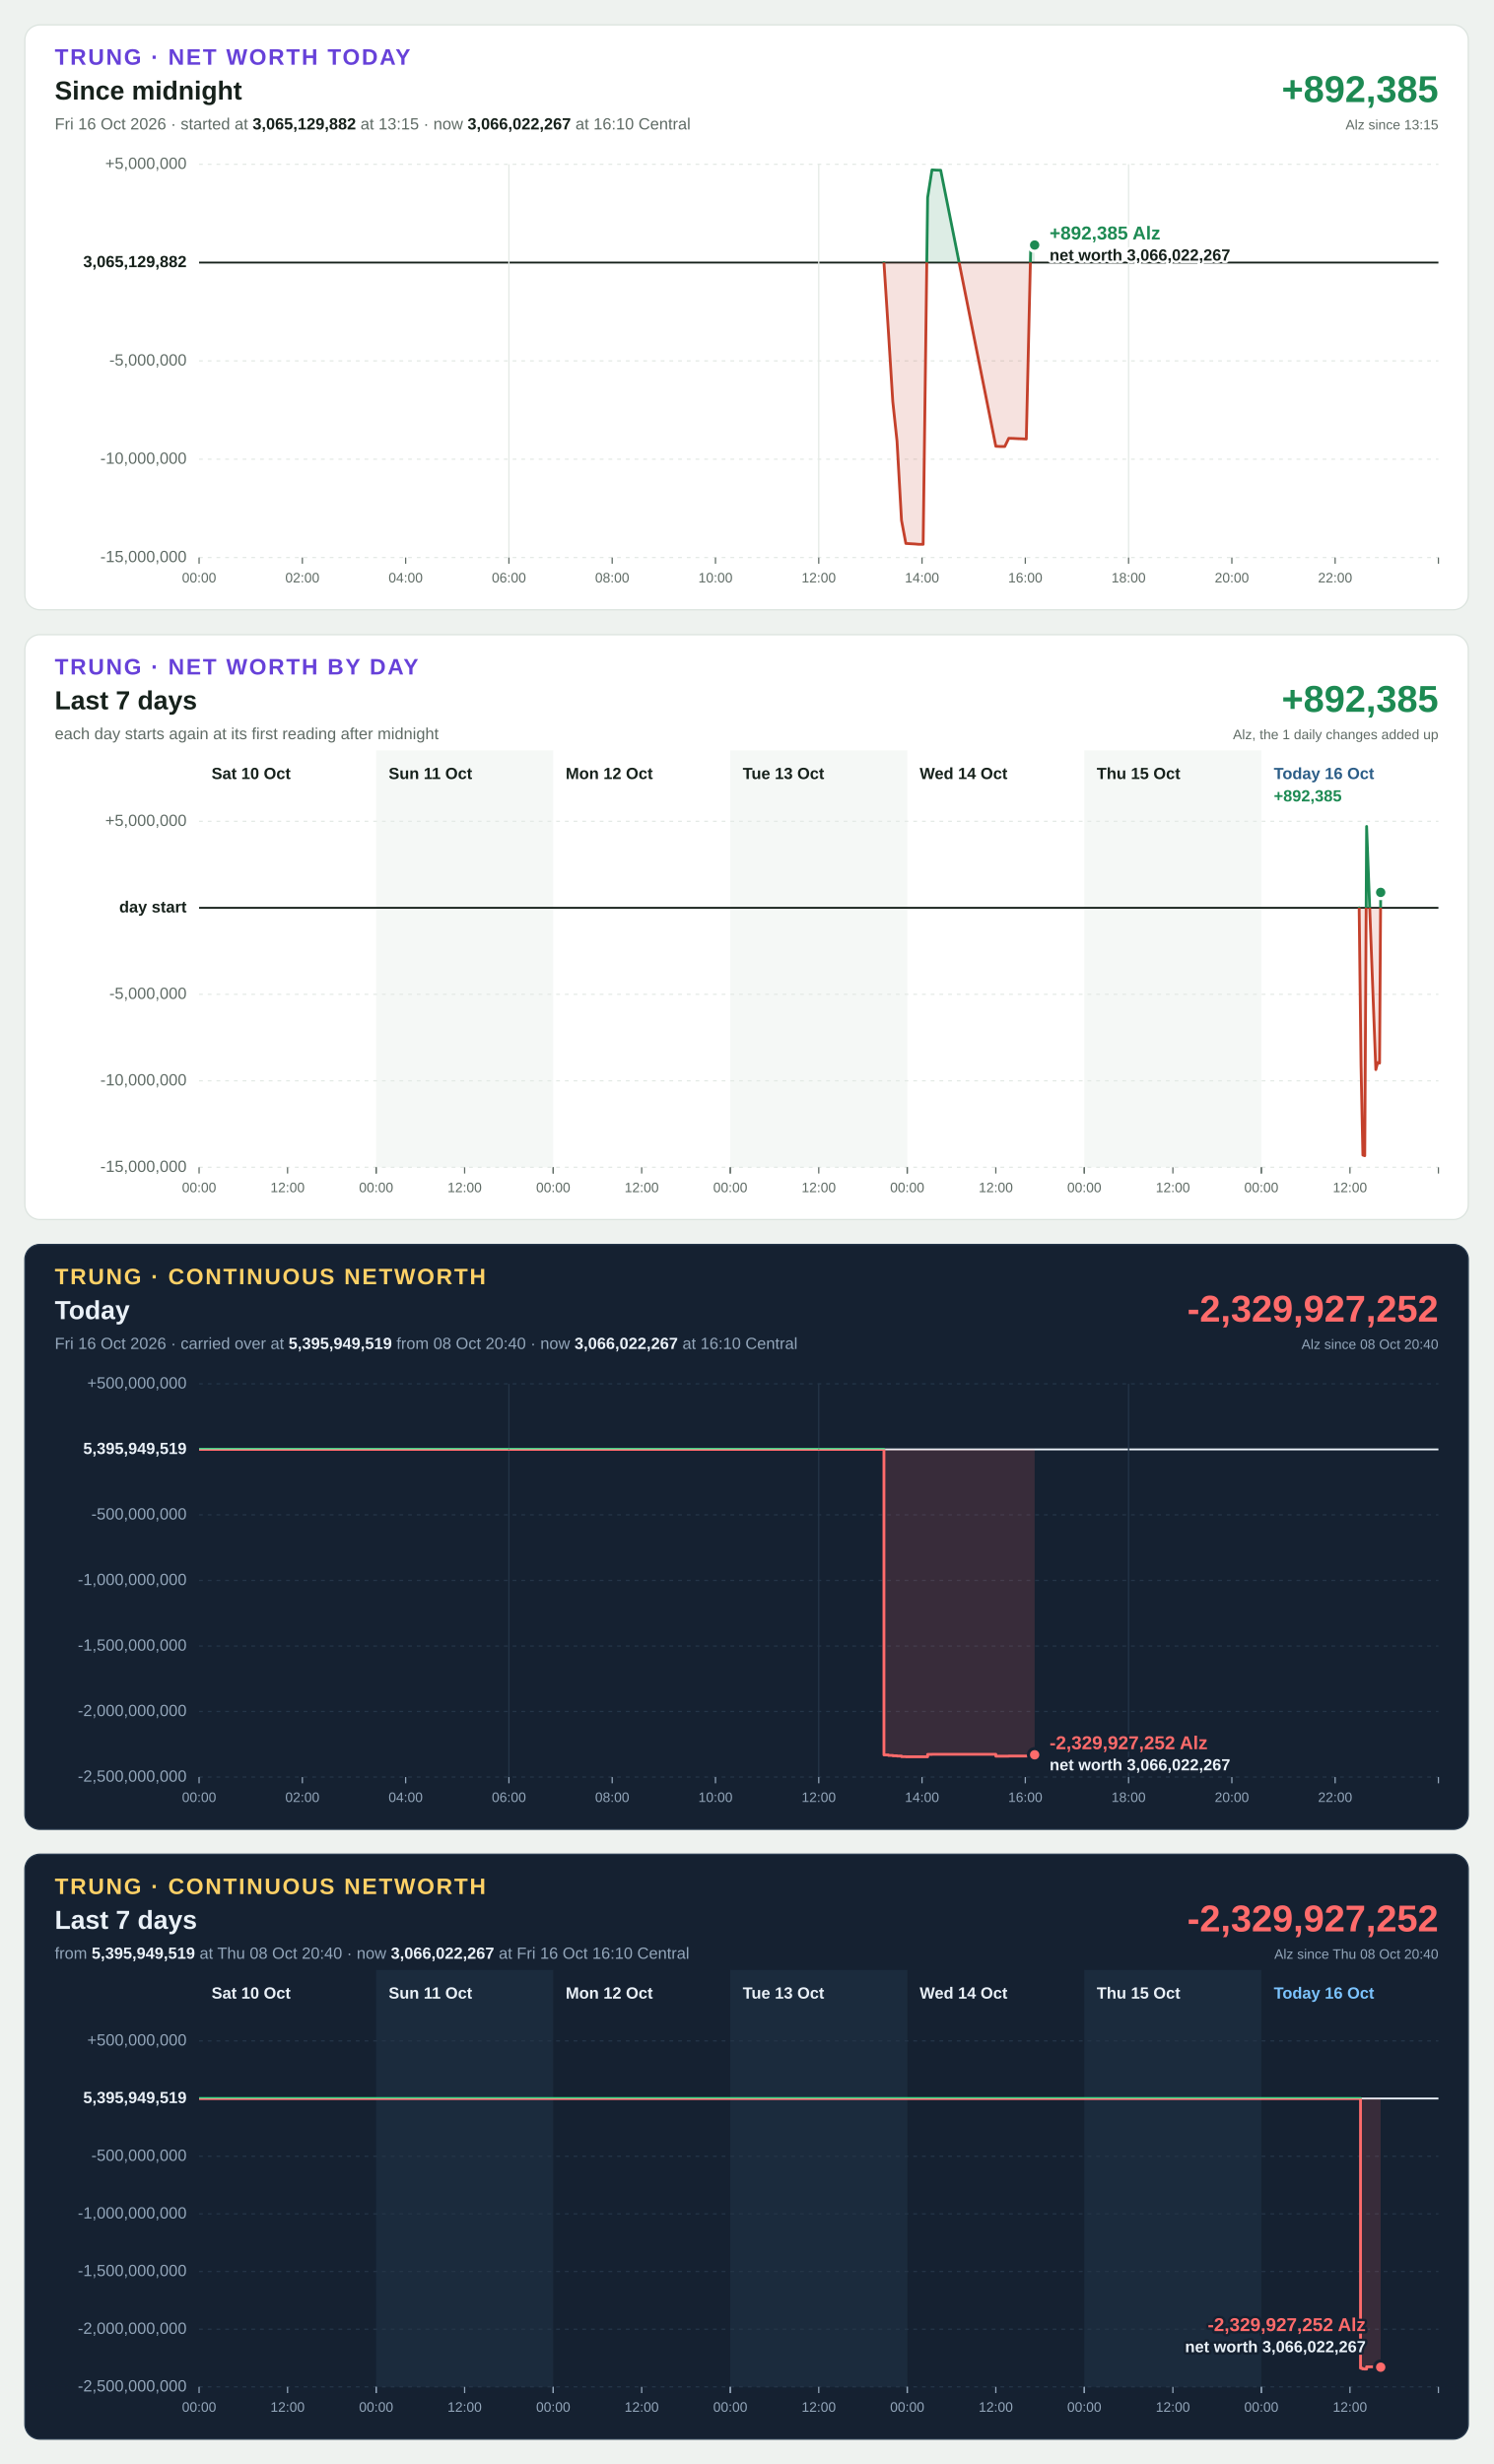
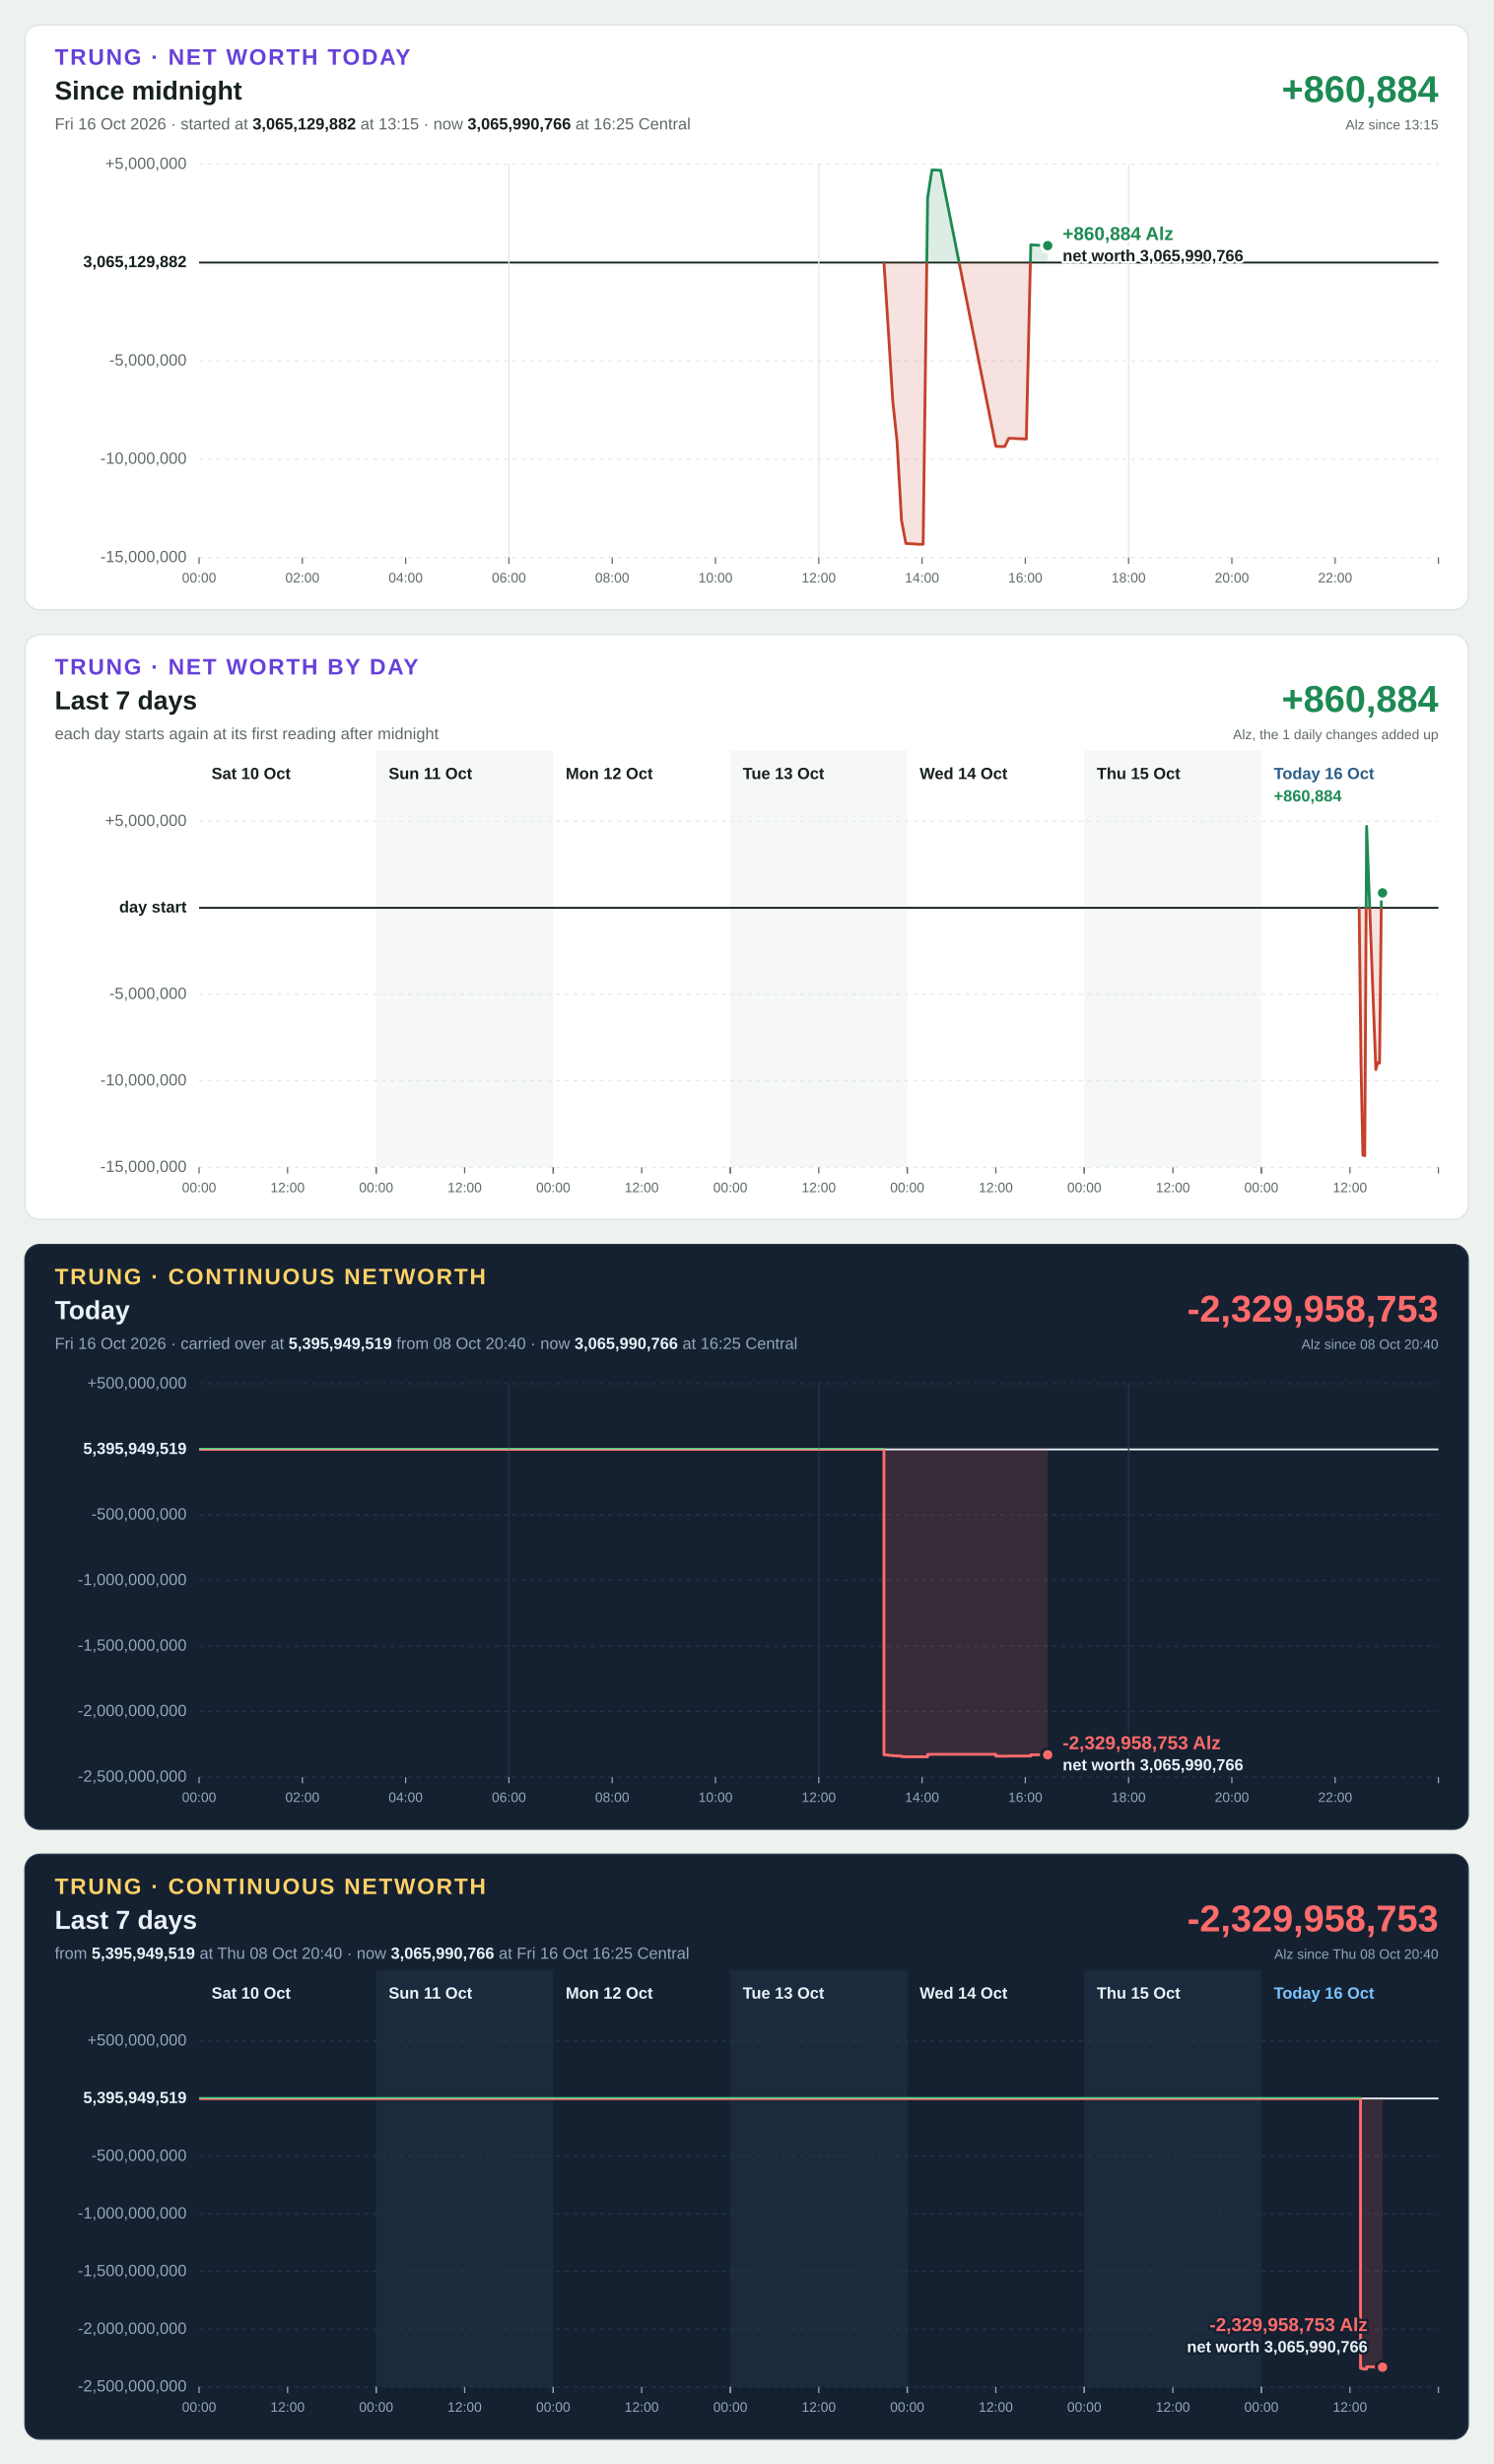
<svg xmlns="http://www.w3.org/2000/svg" width="1200" height="1980" viewBox="0 0 1200 1980" font-family="Segoe UI, Helvetica Neue, Arial, sans-serif" font-size="13" style="font-variant-numeric: tabular-nums">
  <rect width="1200" height="1980" fill="#eef2ef" />
  <g transform="translate(20,20)">
    <rect width="1160" height="470" rx="12" fill="#ffffff" stroke="#dbe3de" />
    <text x="24" y="32" font-size="18" font-weight="700" letter-spacing="1.4" fill="#6741d9">TRUNG · NET WORTH TODAY</text>
    <text x="24" y="60" font-size="21" font-weight="700" fill="#16211b">Since midnight</text>
-     <text x="24" y="84" fill="#5f6b65">Fri 16 Oct 2026 · started at <tspan font-weight="700" fill="#16211b">3,065,129,882</tspan> at 13:15 · now <tspan font-weight="700" fill="#16211b">3,066,022,267</tspan> at 16:10 Central</text>
-     <text x="1136" y="62" font-size="30" font-weight="700" text-anchor="end" fill="#1d8a53">+892,385</text>
+     <text x="24" y="84" fill="#5f6b65">Fri 16 Oct 2026 · started at <tspan font-weight="700" fill="#16211b">3,065,129,882</tspan> at 13:15 · now <tspan font-weight="700" fill="#16211b">3,065,990,766</tspan> at 16:25 Central</text>
+     <text x="1136" y="62" font-size="30" font-weight="700" text-anchor="end" fill="#1d8a53">+860,884</text>
    <text x="1136" y="84" font-size="11" text-anchor="end" fill="#5f6b65">Alz since 13:15</text>
    <line x1="140" x2="1136" y1="428.0" y2="428.0" stroke="#e3e9e5" stroke-width="1" stroke-dasharray="3 4" />
    <text x="130" y="428.0" text-anchor="end" dominant-baseline="middle" font-weight="400" fill="#5f6b65">-15,000,000</text>
    <line x1="140" x2="1136" y1="349.0" y2="349.0" stroke="#e3e9e5" stroke-width="1" stroke-dasharray="3 4" />
    <text x="130" y="349.0" text-anchor="end" dominant-baseline="middle" font-weight="400" fill="#5f6b65">-10,000,000</text>
    <line x1="140" x2="1136" y1="270.0" y2="270.0" stroke="#e3e9e5" stroke-width="1" stroke-dasharray="3 4" />
    <text x="130" y="270.0" text-anchor="end" dominant-baseline="middle" font-weight="400" fill="#5f6b65">-5,000,000</text>
    <line x1="140" x2="1136" y1="191.0" y2="191.0" stroke="#16211b" stroke-width="1.5" />
    <text x="130" y="191.0" text-anchor="end" dominant-baseline="middle" font-weight="700" fill="#16211b">3,065,129,882</text>
    <line x1="140" x2="1136" y1="112.0" y2="112.0" stroke="#e3e9e5" stroke-width="1" stroke-dasharray="3 4" />
    <text x="130" y="112.0" text-anchor="end" dominant-baseline="middle" font-weight="400" fill="#5f6b65">+5,000,000</text>
    <line x1="140.0" x2="140.0" y1="428" y2="433" stroke="#5f6b65" stroke-width="1" />
    <text x="140.0" y="448" font-size="11" text-anchor="middle" fill="#5f6b65">00:00</text>
    <line x1="223.0" x2="223.0" y1="428" y2="433" stroke="#5f6b65" stroke-width="1" />
    <text x="223.0" y="448" font-size="11" text-anchor="middle" fill="#5f6b65">02:00</text>
    <line x1="306.0" x2="306.0" y1="428" y2="433" stroke="#5f6b65" stroke-width="1" />
    <text x="306.0" y="448" font-size="11" text-anchor="middle" fill="#5f6b65">04:00</text>
    <line x1="389.0" x2="389.0" y1="112" y2="428" stroke="#e3e9e5" stroke-width="1" />
    <line x1="389.0" x2="389.0" y1="428" y2="433" stroke="#5f6b65" stroke-width="1" />
    <text x="389.0" y="448" font-size="11" text-anchor="middle" fill="#5f6b65">06:00</text>
    <line x1="472.0" x2="472.0" y1="428" y2="433" stroke="#5f6b65" stroke-width="1" />
    <text x="472.0" y="448" font-size="11" text-anchor="middle" fill="#5f6b65">08:00</text>
    <line x1="555.0" x2="555.0" y1="428" y2="433" stroke="#5f6b65" stroke-width="1" />
    <text x="555.0" y="448" font-size="11" text-anchor="middle" fill="#5f6b65">10:00</text>
    <line x1="638.0" x2="638.0" y1="112" y2="428" stroke="#e3e9e5" stroke-width="1" />
    <line x1="638.0" x2="638.0" y1="428" y2="433" stroke="#5f6b65" stroke-width="1" />
    <text x="638.0" y="448" font-size="11" text-anchor="middle" fill="#5f6b65">12:00</text>
    <line x1="721.0" x2="721.0" y1="428" y2="433" stroke="#5f6b65" stroke-width="1" />
    <text x="721.0" y="448" font-size="11" text-anchor="middle" fill="#5f6b65">14:00</text>
    <line x1="804.0" x2="804.0" y1="428" y2="433" stroke="#5f6b65" stroke-width="1" />
    <text x="804.0" y="448" font-size="11" text-anchor="middle" fill="#5f6b65">16:00</text>
    <line x1="887.0" x2="887.0" y1="112" y2="428" stroke="#e3e9e5" stroke-width="1" />
    <line x1="887.0" x2="887.0" y1="428" y2="433" stroke="#5f6b65" stroke-width="1" />
    <text x="887.0" y="448" font-size="11" text-anchor="middle" fill="#5f6b65">18:00</text>
    <line x1="970.0" x2="970.0" y1="428" y2="433" stroke="#5f6b65" stroke-width="1" />
    <text x="970.0" y="448" font-size="11" text-anchor="middle" fill="#5f6b65">20:00</text>
    <line x1="1053.0" x2="1053.0" y1="428" y2="433" stroke="#5f6b65" stroke-width="1" />
    <text x="1053.0" y="448" font-size="11" text-anchor="middle" fill="#5f6b65">22:00</text>
    <line x1="1136.0" x2="1136.0" y1="428" y2="433" stroke="#5f6b65" stroke-width="1" />
    <defs>
-       <path id="shape-today" d="M690.4 191.0L690.4 191.0L694.0 246.8L697.5 302.7L700.9 334.5L704.5 398.1L708.0 416.7L711.4 416.9L715.0 417.1L718.5 417.4L721.9 417.4L725.5 138.8L729.0 116.5L732.4 116.7L736.0 116.8L780.3 338.6L783.9 338.8L787.5 338.8L790.7 332.2L794.4 332.3L798.0 332.5L801.1 332.6L804.8 332.8L808.4 176.7L811.5 176.9L811.5 191.0Z" />
-       <path id="line-today" d="M690.4 191.0L694.0 246.8L697.5 302.7L700.9 334.5L704.5 398.1L708.0 416.7L711.4 416.9L715.0 417.1L718.5 417.4L721.9 417.4L725.5 138.8L729.0 116.5L732.4 116.7L736.0 116.8L780.3 338.6L783.9 338.8L787.5 338.8L790.7 332.2L794.4 332.3L798.0 332.5L801.1 332.6L804.8 332.8L808.4 176.7L811.5 176.9" />
+       <path id="shape-today" d="M690.4 191.0L690.4 191.0L694.0 246.8L697.5 302.7L700.9 334.5L704.5 398.1L708.0 416.7L711.4 416.9L715.0 417.1L718.5 417.4L721.9 417.4L725.5 138.8L729.0 116.5L732.4 116.7L736.0 116.8L780.3 338.6L783.9 338.8L787.5 338.8L790.7 332.2L794.4 332.3L798.0 332.5L801.1 332.6L804.8 332.8L808.4 176.7L811.5 176.9L815.2 177.1L818.8 177.2L822.0 177.4L822.0 191.0Z" />
+       <path id="line-today" d="M690.4 191.0L694.0 246.8L697.5 302.7L700.9 334.5L704.5 398.1L708.0 416.7L711.4 416.9L715.0 417.1L718.5 417.4L721.9 417.4L725.5 138.8L729.0 116.5L732.4 116.7L736.0 116.8L780.3 338.6L783.9 338.8L787.5 338.8L790.7 332.2L794.4 332.3L798.0 332.5L801.1 332.6L804.8 332.8L808.4 176.7L811.5 176.9L815.2 177.1L818.8 177.2L822.0 177.4" />
      <clipPath id="up-today">
        <rect x="140" y="112" width="996" height="79.0" />
      </clipPath>
      <clipPath id="down-today">
        <rect x="140" y="191.0" width="996" height="237.0" />
      </clipPath>
    </defs>
    <use href="#shape-today" fill="#1d8a53" fill-opacity="0.15" clip-path="url(#up-today)" />
    <use href="#line-today" fill="none" stroke="#1d8a53" stroke-width="2.25" stroke-linejoin="round" stroke-linecap="round" clip-path="url(#up-today)" />
    <use href="#shape-today" fill="#c4402b" fill-opacity="0.15" clip-path="url(#down-today)" />
    <use href="#line-today" fill="none" stroke="#c4402b" stroke-width="2.25" stroke-linejoin="round" stroke-linecap="round" clip-path="url(#down-today)" />
-     <circle cx="811.5" cy="176.9" r="5" fill="#1d8a53" stroke="#ffffff" stroke-width="2.5" />
-     <text x="823.5" y="172.4" text-anchor="start" font-size="15" font-weight="700" fill="#1d8a53" stroke="#ffffff" stroke-width="4" stroke-linejoin="round" paint-order="stroke">+892,385 Alz</text>
-     <text x="823.5" y="189.4" text-anchor="start" font-size="13" font-weight="600" fill="#16211b" stroke="#ffffff" stroke-width="4" stroke-linejoin="round" paint-order="stroke">net worth 3,066,022,267</text>
+     <circle cx="822.0" cy="177.4" r="5" fill="#1d8a53" stroke="#ffffff" stroke-width="2.5" />
+     <text x="834.0" y="172.9" text-anchor="start" font-size="15" font-weight="700" fill="#1d8a53" stroke="#ffffff" stroke-width="4" stroke-linejoin="round" paint-order="stroke">+860,884 Alz</text>
+     <text x="834.0" y="189.9" text-anchor="start" font-size="13" font-weight="600" fill="#16211b" stroke="#ffffff" stroke-width="4" stroke-linejoin="round" paint-order="stroke">net worth 3,065,990,766</text>
  </g>
  <g transform="translate(20,510)">
    <rect width="1160" height="470" rx="12" fill="#ffffff" stroke="#dbe3de" />
    <text x="24" y="32" font-size="18" font-weight="700" letter-spacing="1.4" fill="#6741d9">TRUNG · NET WORTH BY DAY</text>
    <text x="24" y="60" font-size="21" font-weight="700" fill="#16211b">Last 7 days</text>
    <text x="24" y="84" fill="#5f6b65">each day starts again at its first reading after midnight</text>
-     <text x="1136" y="62" font-size="30" font-weight="700" text-anchor="end" fill="#1d8a53">+892,385</text>
+     <text x="1136" y="62" font-size="30" font-weight="700" text-anchor="end" fill="#1d8a53">+860,884</text>
    <text x="1136" y="84" font-size="11" text-anchor="end" fill="#5f6b65">Alz, the 1 daily changes added up</text>
    <rect x="282.3" y="93" width="142.3" height="335" fill="#f5f8f6" />
    <rect x="566.9" y="93" width="142.3" height="335" fill="#f5f8f6" />
    <rect x="851.4" y="93" width="142.3" height="335" fill="#f5f8f6" />
    <line x1="140" x2="1136" y1="428.0" y2="428.0" stroke="#e3e9e5" stroke-width="1" stroke-dasharray="3 4" />
    <text x="130" y="428.0" text-anchor="end" dominant-baseline="middle" font-weight="400" fill="#5f6b65">-15,000,000</text>
    <line x1="140" x2="1136" y1="358.5" y2="358.5" stroke="#e3e9e5" stroke-width="1" stroke-dasharray="3 4" />
    <text x="130" y="358.5" text-anchor="end" dominant-baseline="middle" font-weight="400" fill="#5f6b65">-10,000,000</text>
    <line x1="140" x2="1136" y1="289.0" y2="289.0" stroke="#e3e9e5" stroke-width="1" stroke-dasharray="3 4" />
    <text x="130" y="289.0" text-anchor="end" dominant-baseline="middle" font-weight="400" fill="#5f6b65">-5,000,000</text>
    <line x1="140" x2="1136" y1="219.5" y2="219.5" stroke="#16211b" stroke-width="1.5" />
    <text x="130" y="219.5" text-anchor="end" dominant-baseline="middle" font-weight="700" fill="#16211b">day start</text>
    <line x1="140" x2="1136" y1="150.0" y2="150.0" stroke="#e3e9e5" stroke-width="1" stroke-dasharray="3 4" />
    <text x="130" y="150.0" text-anchor="end" dominant-baseline="middle" font-weight="400" fill="#5f6b65">+5,000,000</text>
    <text x="150.0" y="116" font-weight="700" fill="#16211b">Sat 10 Oct</text>
    <line x1="140.0" x2="140.0" y1="428" y2="433" stroke="#5f6b65" stroke-width="1" />
    <text x="140.0" y="448" font-size="11" text-anchor="middle" fill="#5f6b65">00:00</text>
    <line x1="211.1" x2="211.1" y1="428" y2="433" stroke="#5f6b65" stroke-width="1" />
    <text x="211.1" y="448" font-size="11" text-anchor="middle" fill="#5f6b65">12:00</text>
    <line x1="282.3" x2="282.3" y1="428" y2="433" stroke="#5f6b65" stroke-width="1" />
    <text x="292.3" y="116" font-weight="700" fill="#16211b">Sun 11 Oct</text>
    <line x1="282.3" x2="282.3" y1="428" y2="433" stroke="#5f6b65" stroke-width="1" />
    <text x="282.3" y="448" font-size="11" text-anchor="middle" fill="#5f6b65">00:00</text>
    <line x1="353.4" x2="353.4" y1="428" y2="433" stroke="#5f6b65" stroke-width="1" />
    <text x="353.4" y="448" font-size="11" text-anchor="middle" fill="#5f6b65">12:00</text>
    <line x1="424.6" x2="424.6" y1="428" y2="433" stroke="#5f6b65" stroke-width="1" />
    <text x="434.6" y="116" font-weight="700" fill="#16211b">Mon 12 Oct</text>
    <line x1="424.6" x2="424.6" y1="428" y2="433" stroke="#5f6b65" stroke-width="1" />
    <text x="424.6" y="448" font-size="11" text-anchor="middle" fill="#5f6b65">00:00</text>
    <line x1="495.7" x2="495.7" y1="428" y2="433" stroke="#5f6b65" stroke-width="1" />
    <text x="495.7" y="448" font-size="11" text-anchor="middle" fill="#5f6b65">12:00</text>
    <line x1="566.9" x2="566.9" y1="428" y2="433" stroke="#5f6b65" stroke-width="1" />
    <text x="576.9" y="116" font-weight="700" fill="#16211b">Tue 13 Oct</text>
    <line x1="566.9" x2="566.9" y1="428" y2="433" stroke="#5f6b65" stroke-width="1" />
    <text x="566.9" y="448" font-size="11" text-anchor="middle" fill="#5f6b65">00:00</text>
    <line x1="638.0" x2="638.0" y1="428" y2="433" stroke="#5f6b65" stroke-width="1" />
    <text x="638.0" y="448" font-size="11" text-anchor="middle" fill="#5f6b65">12:00</text>
    <line x1="709.1" x2="709.1" y1="428" y2="433" stroke="#5f6b65" stroke-width="1" />
    <text x="719.1" y="116" font-weight="700" fill="#16211b">Wed 14 Oct</text>
    <line x1="709.1" x2="709.1" y1="428" y2="433" stroke="#5f6b65" stroke-width="1" />
    <text x="709.1" y="448" font-size="11" text-anchor="middle" fill="#5f6b65">00:00</text>
    <line x1="780.3" x2="780.3" y1="428" y2="433" stroke="#5f6b65" stroke-width="1" />
    <text x="780.3" y="448" font-size="11" text-anchor="middle" fill="#5f6b65">12:00</text>
    <line x1="851.4" x2="851.4" y1="428" y2="433" stroke="#5f6b65" stroke-width="1" />
    <text x="861.4" y="116" font-weight="700" fill="#16211b">Thu 15 Oct</text>
    <line x1="851.4" x2="851.4" y1="428" y2="433" stroke="#5f6b65" stroke-width="1" />
    <text x="851.4" y="448" font-size="11" text-anchor="middle" fill="#5f6b65">00:00</text>
    <line x1="922.6" x2="922.6" y1="428" y2="433" stroke="#5f6b65" stroke-width="1" />
    <text x="922.6" y="448" font-size="11" text-anchor="middle" fill="#5f6b65">12:00</text>
    <line x1="993.7" x2="993.7" y1="428" y2="433" stroke="#5f6b65" stroke-width="1" />
    <text x="1003.7" y="116" font-weight="700" fill="#2b5d87">Today 16 Oct</text>
    <line x1="993.7" x2="993.7" y1="428" y2="433" stroke="#5f6b65" stroke-width="1" />
    <text x="993.7" y="448" font-size="11" text-anchor="middle" fill="#5f6b65">00:00</text>
    <line x1="1064.9" x2="1064.9" y1="428" y2="433" stroke="#5f6b65" stroke-width="1" />
    <text x="1064.9" y="448" font-size="11" text-anchor="middle" fill="#5f6b65">12:00</text>
    <line x1="1136.0" x2="1136.0" y1="428" y2="433" stroke="#5f6b65" stroke-width="1" />
-     <text x="1003.7" y="134" font-weight="700" fill="#1d8a53">+892,385</text>
-     <defs>
-       <path id="shape-day6" d="M1072.3 219.5L1072.3 219.5L1073.8 345.7L1075.3 418.2L1076.8 418.7L1078.3 154.1L1085.7 349.5L1087.2 343.8L1088.7 344.3L1089.6 207.1L1089.6 219.5Z" />
-       <path id="line-day6" d="M1072.3 219.5L1073.8 345.7L1075.3 418.2L1076.8 418.7L1078.3 154.1L1085.7 349.5L1087.2 343.8L1088.7 344.3L1089.6 207.1" />
+     <text x="1003.7" y="134" font-weight="700" fill="#1d8a53">+860,884</text>
+     <defs>
+       <path id="shape-day6" d="M1072.3 219.5L1072.3 219.5L1073.8 345.7L1075.3 418.2L1076.8 418.7L1078.3 154.1L1085.7 349.5L1087.2 343.8L1088.7 344.3L1090.2 207.2L1091.1 207.5L1091.1 219.5Z" />
+       <path id="line-day6" d="M1072.3 219.5L1073.8 345.7L1075.3 418.2L1076.8 418.7L1078.3 154.1L1085.7 349.5L1087.2 343.8L1088.7 344.3L1090.2 207.2L1091.1 207.5" />
      <clipPath id="up-day6">
        <rect x="140" y="150" width="996" height="69.5" />
      </clipPath>
      <clipPath id="down-day6">
        <rect x="140" y="219.5" width="996" height="208.5" />
      </clipPath>
    </defs>
    <use href="#shape-day6" fill="#1d8a53" fill-opacity="0.15" clip-path="url(#up-day6)" />
    <use href="#line-day6" fill="none" stroke="#1d8a53" stroke-width="2.25" stroke-linejoin="round" stroke-linecap="round" clip-path="url(#up-day6)" />
    <use href="#shape-day6" fill="#c4402b" fill-opacity="0.15" clip-path="url(#down-day6)" />
    <use href="#line-day6" fill="none" stroke="#c4402b" stroke-width="2.25" stroke-linejoin="round" stroke-linecap="round" clip-path="url(#down-day6)" />
-     <circle cx="1089.6" cy="207.1" r="5" fill="#1d8a53" stroke="#ffffff" stroke-width="2.5" />
+     <circle cx="1091.1" cy="207.5" r="5" fill="#1d8a53" stroke="#ffffff" stroke-width="2.5" />
  </g>
  <g transform="translate(20,1000)">
    <rect width="1160" height="470" rx="12" fill="#152131" stroke="#24364a" />
    <text x="24" y="32" font-size="18" font-weight="700" letter-spacing="1.4" fill="#ffd166">TRUNG · CONTINUOUS NETWORTH</text>
    <text x="24" y="60" font-size="21" font-weight="700" fill="#eaf1f8">Today</text>
-     <text x="24" y="84" fill="#93a6ba">Fri 16 Oct 2026 · carried over at <tspan font-weight="700" fill="#eaf1f8">5,395,949,519</tspan> from 08 Oct 20:40 · now <tspan font-weight="700" fill="#eaf1f8">3,066,022,267</tspan> at 16:10 Central</text>
-     <text x="1136" y="62" font-size="30" font-weight="700" text-anchor="end" fill="#ff6b6b">-2,329,927,252</text>
+     <text x="24" y="84" fill="#93a6ba">Fri 16 Oct 2026 · carried over at <tspan font-weight="700" fill="#eaf1f8">5,395,949,519</tspan> from 08 Oct 20:40 · now <tspan font-weight="700" fill="#eaf1f8">3,065,990,766</tspan> at 16:25 Central</text>
+     <text x="1136" y="62" font-size="30" font-weight="700" text-anchor="end" fill="#ff6b6b">-2,329,958,753</text>
    <text x="1136" y="84" font-size="11" text-anchor="end" fill="#93a6ba">Alz since 08 Oct 20:40</text>
    <line x1="140" x2="1136" y1="428.0" y2="428.0" stroke="#243548" stroke-width="1" stroke-dasharray="3 4" />
    <text x="130" y="428.0" text-anchor="end" dominant-baseline="middle" font-weight="400" fill="#93a6ba">-2,500,000,000</text>
    <line x1="140" x2="1136" y1="375.3" y2="375.3" stroke="#243548" stroke-width="1" stroke-dasharray="3 4" />
    <text x="130" y="375.3" text-anchor="end" dominant-baseline="middle" font-weight="400" fill="#93a6ba">-2,000,000,000</text>
    <line x1="140" x2="1136" y1="322.7" y2="322.7" stroke="#243548" stroke-width="1" stroke-dasharray="3 4" />
    <text x="130" y="322.7" text-anchor="end" dominant-baseline="middle" font-weight="400" fill="#93a6ba">-1,500,000,000</text>
    <line x1="140" x2="1136" y1="270.0" y2="270.0" stroke="#243548" stroke-width="1" stroke-dasharray="3 4" />
    <text x="130" y="270.0" text-anchor="end" dominant-baseline="middle" font-weight="400" fill="#93a6ba">-1,000,000,000</text>
    <line x1="140" x2="1136" y1="217.3" y2="217.3" stroke="#243548" stroke-width="1" stroke-dasharray="3 4" />
    <text x="130" y="217.3" text-anchor="end" dominant-baseline="middle" font-weight="400" fill="#93a6ba">-500,000,000</text>
    <line x1="140" x2="1136" y1="164.7" y2="164.7" stroke="#eaf1f8" stroke-width="1.5" />
    <text x="130" y="164.7" text-anchor="end" dominant-baseline="middle" font-weight="700" fill="#eaf1f8">5,395,949,519</text>
    <line x1="140" x2="1136" y1="112.0" y2="112.0" stroke="#243548" stroke-width="1" stroke-dasharray="3 4" />
    <text x="130" y="112.0" text-anchor="end" dominant-baseline="middle" font-weight="400" fill="#93a6ba">+500,000,000</text>
    <line x1="140.0" x2="140.0" y1="428" y2="433" stroke="#93a6ba" stroke-width="1" />
    <text x="140.0" y="448" font-size="11" text-anchor="middle" fill="#93a6ba">00:00</text>
    <line x1="223.0" x2="223.0" y1="428" y2="433" stroke="#93a6ba" stroke-width="1" />
    <text x="223.0" y="448" font-size="11" text-anchor="middle" fill="#93a6ba">02:00</text>
    <line x1="306.0" x2="306.0" y1="428" y2="433" stroke="#93a6ba" stroke-width="1" />
    <text x="306.0" y="448" font-size="11" text-anchor="middle" fill="#93a6ba">04:00</text>
    <line x1="389.0" x2="389.0" y1="112" y2="428" stroke="#243548" stroke-width="1" />
    <line x1="389.0" x2="389.0" y1="428" y2="433" stroke="#93a6ba" stroke-width="1" />
    <text x="389.0" y="448" font-size="11" text-anchor="middle" fill="#93a6ba">06:00</text>
    <line x1="472.0" x2="472.0" y1="428" y2="433" stroke="#93a6ba" stroke-width="1" />
    <text x="472.0" y="448" font-size="11" text-anchor="middle" fill="#93a6ba">08:00</text>
    <line x1="555.0" x2="555.0" y1="428" y2="433" stroke="#93a6ba" stroke-width="1" />
    <text x="555.0" y="448" font-size="11" text-anchor="middle" fill="#93a6ba">10:00</text>
    <line x1="638.0" x2="638.0" y1="112" y2="428" stroke="#243548" stroke-width="1" />
    <line x1="638.0" x2="638.0" y1="428" y2="433" stroke="#93a6ba" stroke-width="1" />
    <text x="638.0" y="448" font-size="11" text-anchor="middle" fill="#93a6ba">12:00</text>
    <line x1="721.0" x2="721.0" y1="428" y2="433" stroke="#93a6ba" stroke-width="1" />
    <text x="721.0" y="448" font-size="11" text-anchor="middle" fill="#93a6ba">14:00</text>
    <line x1="804.0" x2="804.0" y1="428" y2="433" stroke="#93a6ba" stroke-width="1" />
    <text x="804.0" y="448" font-size="11" text-anchor="middle" fill="#93a6ba">16:00</text>
    <line x1="887.0" x2="887.0" y1="112" y2="428" stroke="#243548" stroke-width="1" />
    <line x1="887.0" x2="887.0" y1="428" y2="433" stroke="#93a6ba" stroke-width="1" />
    <text x="887.0" y="448" font-size="11" text-anchor="middle" fill="#93a6ba">18:00</text>
    <line x1="970.0" x2="970.0" y1="428" y2="433" stroke="#93a6ba" stroke-width="1" />
    <text x="970.0" y="448" font-size="11" text-anchor="middle" fill="#93a6ba">20:00</text>
    <line x1="1053.0" x2="1053.0" y1="428" y2="433" stroke="#93a6ba" stroke-width="1" />
    <text x="1053.0" y="448" font-size="11" text-anchor="middle" fill="#93a6ba">22:00</text>
    <line x1="1136.0" x2="1136.0" y1="428" y2="433" stroke="#93a6ba" stroke-width="1" />
    <defs>
-       <path id="shape-flow-today" d="M140.0 164.7L140.0 164.7L690.4 164.7L690.4 410.2L694.0 410.2L694.0 410.6L697.5 410.6L697.5 410.9L700.9 410.9L700.9 411.1L704.5 411.1L704.5 411.6L708.0 411.6L708.0 411.7L711.4 411.7L711.4 411.7L715.0 411.7L715.0 411.7L718.5 411.7L718.5 411.7L725.5 411.7L725.5 409.8L729.0 409.8L729.0 409.7L732.4 409.7L732.4 409.7L736.0 409.7L736.0 409.7L780.3 409.7L780.3 411.2L783.9 411.2L783.9 411.2L790.7 411.2L790.7 411.1L794.4 411.1L794.4 411.1L798.0 411.1L798.0 411.1L801.1 411.1L801.1 411.1L804.8 411.1L804.8 411.1L808.4 411.1L808.4 410.1L811.5 410.1L811.5 410.1L811.5 164.7Z" />
-       <path id="line-flow-today" d="M140.0 164.7L690.4 164.7L690.4 410.2L694.0 410.2L694.0 410.6L697.5 410.6L697.5 410.9L700.9 410.9L700.9 411.1L704.5 411.1L704.5 411.6L708.0 411.6L708.0 411.7L711.4 411.7L711.4 411.7L715.0 411.7L715.0 411.7L718.5 411.7L718.5 411.7L725.5 411.7L725.5 409.8L729.0 409.8L729.0 409.7L732.4 409.7L732.4 409.7L736.0 409.7L736.0 409.7L780.3 409.7L780.3 411.2L783.9 411.2L783.9 411.2L790.7 411.2L790.7 411.1L794.4 411.1L794.4 411.1L798.0 411.1L798.0 411.1L801.1 411.1L801.1 411.1L804.8 411.1L804.8 411.1L808.4 411.1L808.4 410.1L811.5 410.1L811.5 410.1" />
+       <path id="shape-flow-today" d="M140.0 164.7L140.0 164.7L690.4 164.7L690.4 410.2L694.0 410.2L694.0 410.6L697.5 410.6L697.5 410.9L700.9 410.9L700.9 411.1L704.5 411.1L704.5 411.6L708.0 411.6L708.0 411.7L711.4 411.7L711.4 411.7L715.0 411.7L715.0 411.7L718.5 411.7L718.5 411.7L725.5 411.7L725.5 409.8L729.0 409.8L729.0 409.7L732.4 409.7L732.4 409.7L736.0 409.7L736.0 409.7L780.3 409.7L780.3 411.2L783.9 411.2L783.9 411.2L790.7 411.2L790.7 411.1L794.4 411.1L794.4 411.1L798.0 411.1L798.0 411.1L801.1 411.1L801.1 411.1L804.8 411.1L804.8 411.1L808.4 411.1L808.4 410.1L811.5 410.1L811.5 410.1L815.2 410.1L815.2 410.1L818.8 410.1L818.8 410.1L822.0 410.1L822.0 410.1L822.0 164.7Z" />
+       <path id="line-flow-today" d="M140.0 164.7L690.4 164.7L690.4 410.2L694.0 410.2L694.0 410.6L697.5 410.6L697.5 410.9L700.9 410.9L700.9 411.1L704.5 411.1L704.5 411.6L708.0 411.6L708.0 411.7L711.4 411.7L711.4 411.7L715.0 411.7L715.0 411.7L718.5 411.7L718.5 411.7L725.5 411.7L725.5 409.8L729.0 409.8L729.0 409.7L732.4 409.7L732.4 409.7L736.0 409.7L736.0 409.7L780.3 409.7L780.3 411.2L783.9 411.2L783.9 411.2L790.7 411.2L790.7 411.1L794.4 411.1L794.4 411.1L798.0 411.1L798.0 411.1L801.1 411.1L801.1 411.1L804.8 411.1L804.8 411.1L808.4 411.1L808.4 410.1L811.5 410.1L811.5 410.1L815.2 410.1L815.2 410.1L818.8 410.1L818.8 410.1L822.0 410.1L822.0 410.1" />
      <clipPath id="up-flow-today">
        <rect x="140" y="112" width="996" height="52.7" />
      </clipPath>
      <clipPath id="down-flow-today">
        <rect x="140" y="164.7" width="996" height="263.3" />
      </clipPath>
    </defs>
    <use href="#shape-flow-today" fill="#3ddc84" fill-opacity="0.15" clip-path="url(#up-flow-today)" />
    <use href="#line-flow-today" fill="none" stroke="#3ddc84" stroke-width="2.25" stroke-linejoin="round" stroke-linecap="round" clip-path="url(#up-flow-today)" />
    <use href="#shape-flow-today" fill="#ff6b6b" fill-opacity="0.15" clip-path="url(#down-flow-today)" />
    <use href="#line-flow-today" fill="none" stroke="#ff6b6b" stroke-width="2.25" stroke-linejoin="round" stroke-linecap="round" clip-path="url(#down-flow-today)" />
-     <circle cx="811.5" cy="410.1" r="5" fill="#ff6b6b" stroke="#152131" stroke-width="2.5" />
-     <text x="823.5" y="405.6" text-anchor="start" font-size="15" font-weight="700" fill="#ff6b6b" stroke="#152131" stroke-width="4" stroke-linejoin="round" paint-order="stroke">-2,329,927,252 Alz</text>
-     <text x="823.5" y="422.6" text-anchor="start" font-size="13" font-weight="600" fill="#eaf1f8" stroke="#152131" stroke-width="4" stroke-linejoin="round" paint-order="stroke">net worth 3,066,022,267</text>
+     <circle cx="822.0" cy="410.1" r="5" fill="#ff6b6b" stroke="#152131" stroke-width="2.5" />
+     <text x="834.0" y="405.6" text-anchor="start" font-size="15" font-weight="700" fill="#ff6b6b" stroke="#152131" stroke-width="4" stroke-linejoin="round" paint-order="stroke">-2,329,958,753 Alz</text>
+     <text x="834.0" y="422.6" text-anchor="start" font-size="13" font-weight="600" fill="#eaf1f8" stroke="#152131" stroke-width="4" stroke-linejoin="round" paint-order="stroke">net worth 3,065,990,766</text>
  </g>
  <g transform="translate(20,1490)">
    <rect width="1160" height="470" rx="12" fill="#152131" stroke="#24364a" />
    <text x="24" y="32" font-size="18" font-weight="700" letter-spacing="1.4" fill="#ffd166">TRUNG · CONTINUOUS NETWORTH</text>
    <text x="24" y="60" font-size="21" font-weight="700" fill="#eaf1f8">Last 7 days</text>
-     <text x="24" y="84" fill="#93a6ba">from <tspan font-weight="700" fill="#eaf1f8">5,395,949,519</tspan> at Thu 08 Oct 20:40 · now <tspan font-weight="700" fill="#eaf1f8">3,066,022,267</tspan> at Fri 16 Oct 16:10 Central</text>
-     <text x="1136" y="62" font-size="30" font-weight="700" text-anchor="end" fill="#ff6b6b">-2,329,927,252</text>
+     <text x="24" y="84" fill="#93a6ba">from <tspan font-weight="700" fill="#eaf1f8">5,395,949,519</tspan> at Thu 08 Oct 20:40 · now <tspan font-weight="700" fill="#eaf1f8">3,065,990,766</tspan> at Fri 16 Oct 16:25 Central</text>
+     <text x="1136" y="62" font-size="30" font-weight="700" text-anchor="end" fill="#ff6b6b">-2,329,958,753</text>
    <text x="1136" y="84" font-size="11" text-anchor="end" fill="#93a6ba">Alz since Thu 08 Oct 20:40</text>
    <rect x="282.3" y="93" width="142.3" height="335" fill="#1b2b3d" />
    <rect x="566.9" y="93" width="142.3" height="335" fill="#1b2b3d" />
    <rect x="851.4" y="93" width="142.3" height="335" fill="#1b2b3d" />
    <line x1="140" x2="1136" y1="428.0" y2="428.0" stroke="#243548" stroke-width="1" stroke-dasharray="3 4" />
    <text x="130" y="428.0" text-anchor="end" dominant-baseline="middle" font-weight="400" fill="#93a6ba">-2,500,000,000</text>
    <line x1="140" x2="1136" y1="381.7" y2="381.7" stroke="#243548" stroke-width="1" stroke-dasharray="3 4" />
    <text x="130" y="381.7" text-anchor="end" dominant-baseline="middle" font-weight="400" fill="#93a6ba">-2,000,000,000</text>
    <line x1="140" x2="1136" y1="335.3" y2="335.3" stroke="#243548" stroke-width="1" stroke-dasharray="3 4" />
    <text x="130" y="335.3" text-anchor="end" dominant-baseline="middle" font-weight="400" fill="#93a6ba">-1,500,000,000</text>
    <line x1="140" x2="1136" y1="289.0" y2="289.0" stroke="#243548" stroke-width="1" stroke-dasharray="3 4" />
    <text x="130" y="289.0" text-anchor="end" dominant-baseline="middle" font-weight="400" fill="#93a6ba">-1,000,000,000</text>
    <line x1="140" x2="1136" y1="242.7" y2="242.7" stroke="#243548" stroke-width="1" stroke-dasharray="3 4" />
    <text x="130" y="242.7" text-anchor="end" dominant-baseline="middle" font-weight="400" fill="#93a6ba">-500,000,000</text>
    <line x1="140" x2="1136" y1="196.3" y2="196.3" stroke="#eaf1f8" stroke-width="1.5" />
    <text x="130" y="196.3" text-anchor="end" dominant-baseline="middle" font-weight="700" fill="#eaf1f8">5,395,949,519</text>
    <line x1="140" x2="1136" y1="150.0" y2="150.0" stroke="#243548" stroke-width="1" stroke-dasharray="3 4" />
    <text x="130" y="150.0" text-anchor="end" dominant-baseline="middle" font-weight="400" fill="#93a6ba">+500,000,000</text>
    <text x="150.0" y="116" font-weight="700" fill="#eaf1f8">Sat 10 Oct</text>
    <line x1="140.0" x2="140.0" y1="428" y2="433" stroke="#93a6ba" stroke-width="1" />
    <text x="140.0" y="448" font-size="11" text-anchor="middle" fill="#93a6ba">00:00</text>
    <line x1="211.1" x2="211.1" y1="428" y2="433" stroke="#93a6ba" stroke-width="1" />
    <text x="211.1" y="448" font-size="11" text-anchor="middle" fill="#93a6ba">12:00</text>
    <line x1="282.3" x2="282.3" y1="428" y2="433" stroke="#93a6ba" stroke-width="1" />
    <text x="292.3" y="116" font-weight="700" fill="#eaf1f8">Sun 11 Oct</text>
    <line x1="282.3" x2="282.3" y1="428" y2="433" stroke="#93a6ba" stroke-width="1" />
    <text x="282.3" y="448" font-size="11" text-anchor="middle" fill="#93a6ba">00:00</text>
    <line x1="353.4" x2="353.4" y1="428" y2="433" stroke="#93a6ba" stroke-width="1" />
    <text x="353.4" y="448" font-size="11" text-anchor="middle" fill="#93a6ba">12:00</text>
    <line x1="424.6" x2="424.6" y1="428" y2="433" stroke="#93a6ba" stroke-width="1" />
    <text x="434.6" y="116" font-weight="700" fill="#eaf1f8">Mon 12 Oct</text>
    <line x1="424.6" x2="424.6" y1="428" y2="433" stroke="#93a6ba" stroke-width="1" />
    <text x="424.6" y="448" font-size="11" text-anchor="middle" fill="#93a6ba">00:00</text>
    <line x1="495.7" x2="495.7" y1="428" y2="433" stroke="#93a6ba" stroke-width="1" />
    <text x="495.7" y="448" font-size="11" text-anchor="middle" fill="#93a6ba">12:00</text>
    <line x1="566.9" x2="566.9" y1="428" y2="433" stroke="#93a6ba" stroke-width="1" />
    <text x="576.9" y="116" font-weight="700" fill="#eaf1f8">Tue 13 Oct</text>
    <line x1="566.9" x2="566.9" y1="428" y2="433" stroke="#93a6ba" stroke-width="1" />
    <text x="566.9" y="448" font-size="11" text-anchor="middle" fill="#93a6ba">00:00</text>
    <line x1="638.0" x2="638.0" y1="428" y2="433" stroke="#93a6ba" stroke-width="1" />
    <text x="638.0" y="448" font-size="11" text-anchor="middle" fill="#93a6ba">12:00</text>
    <line x1="709.1" x2="709.1" y1="428" y2="433" stroke="#93a6ba" stroke-width="1" />
    <text x="719.1" y="116" font-weight="700" fill="#eaf1f8">Wed 14 Oct</text>
    <line x1="709.1" x2="709.1" y1="428" y2="433" stroke="#93a6ba" stroke-width="1" />
    <text x="709.1" y="448" font-size="11" text-anchor="middle" fill="#93a6ba">00:00</text>
    <line x1="780.3" x2="780.3" y1="428" y2="433" stroke="#93a6ba" stroke-width="1" />
    <text x="780.3" y="448" font-size="11" text-anchor="middle" fill="#93a6ba">12:00</text>
    <line x1="851.4" x2="851.4" y1="428" y2="433" stroke="#93a6ba" stroke-width="1" />
    <text x="861.4" y="116" font-weight="700" fill="#eaf1f8">Thu 15 Oct</text>
    <line x1="851.4" x2="851.4" y1="428" y2="433" stroke="#93a6ba" stroke-width="1" />
    <text x="851.4" y="448" font-size="11" text-anchor="middle" fill="#93a6ba">00:00</text>
    <line x1="922.6" x2="922.6" y1="428" y2="433" stroke="#93a6ba" stroke-width="1" />
    <text x="922.6" y="448" font-size="11" text-anchor="middle" fill="#93a6ba">12:00</text>
    <line x1="993.7" x2="993.7" y1="428" y2="433" stroke="#93a6ba" stroke-width="1" />
    <text x="1003.7" y="116" font-weight="700" fill="#7cc4ff">Today 16 Oct</text>
    <line x1="993.7" x2="993.7" y1="428" y2="433" stroke="#93a6ba" stroke-width="1" />
    <text x="993.7" y="448" font-size="11" text-anchor="middle" fill="#93a6ba">00:00</text>
    <line x1="1064.9" x2="1064.9" y1="428" y2="433" stroke="#93a6ba" stroke-width="1" />
    <text x="1064.9" y="448" font-size="11" text-anchor="middle" fill="#93a6ba">12:00</text>
    <line x1="1136.0" x2="1136.0" y1="428" y2="433" stroke="#93a6ba" stroke-width="1" />
    <defs>
-       <path id="shape-flow-week" d="M140.0 196.3L140.0 196.3L1073.4 196.3L1073.4 413.0L1074.9 413.0L1074.9 413.6L1076.4 413.6L1076.4 413.7L1078.3 413.7L1078.3 411.9L1085.7 411.9L1085.7 413.2L1087.7 413.2L1087.7 413.2L1089.2 413.2L1089.2 412.2L1089.6 412.2L1089.6 412.2L1089.6 196.3Z" />
-       <path id="line-flow-week" d="M140.0 196.3L1073.4 196.3L1073.4 413.0L1074.9 413.0L1074.9 413.6L1076.4 413.6L1076.4 413.7L1078.3 413.7L1078.3 411.9L1085.7 411.9L1085.7 413.2L1087.7 413.2L1087.7 413.2L1089.2 413.2L1089.2 412.2L1089.6 412.2L1089.6 412.2" />
+       <path id="shape-flow-week" d="M140.0 196.3L140.0 196.3L1073.4 196.3L1073.4 413.0L1074.9 413.0L1074.9 413.6L1076.4 413.6L1076.4 413.7L1078.3 413.7L1078.3 411.9L1085.7 411.9L1085.7 413.2L1087.7 413.2L1087.7 413.2L1089.2 413.2L1089.2 412.2L1090.7 412.2L1090.7 412.2L1091.1 412.2L1091.1 412.2L1091.1 196.3Z" />
+       <path id="line-flow-week" d="M140.0 196.3L1073.4 196.3L1073.4 413.0L1074.9 413.0L1074.9 413.6L1076.4 413.6L1076.4 413.7L1078.3 413.7L1078.3 411.9L1085.7 411.9L1085.7 413.2L1087.7 413.2L1087.7 413.2L1089.2 413.2L1089.2 412.2L1090.7 412.2L1090.7 412.2L1091.1 412.2L1091.1 412.2" />
      <clipPath id="up-flow-week">
        <rect x="140" y="150" width="996" height="46.3" />
      </clipPath>
      <clipPath id="down-flow-week">
        <rect x="140" y="196.3" width="996" height="231.7" />
      </clipPath>
    </defs>
    <use href="#shape-flow-week" fill="#3ddc84" fill-opacity="0.15" clip-path="url(#up-flow-week)" />
    <use href="#line-flow-week" fill="none" stroke="#3ddc84" stroke-width="2.25" stroke-linejoin="round" stroke-linecap="round" clip-path="url(#up-flow-week)" />
    <use href="#shape-flow-week" fill="#ff6b6b" fill-opacity="0.15" clip-path="url(#down-flow-week)" />
    <use href="#line-flow-week" fill="none" stroke="#ff6b6b" stroke-width="2.25" stroke-linejoin="round" stroke-linecap="round" clip-path="url(#down-flow-week)" />
-     <circle cx="1089.6" cy="412.2" r="5" fill="#ff6b6b" stroke="#152131" stroke-width="2.5" />
-     <text x="1077.6" y="383.2" text-anchor="end" font-size="15" font-weight="700" fill="#ff6b6b" stroke="#152131" stroke-width="4" stroke-linejoin="round" paint-order="stroke">-2,329,927,252 Alz</text>
-     <text x="1077.6" y="400.2" text-anchor="end" font-size="13" font-weight="600" fill="#eaf1f8" stroke="#152131" stroke-width="4" stroke-linejoin="round" paint-order="stroke">net worth 3,066,022,267</text>
+     <circle cx="1091.1" cy="412.2" r="5" fill="#ff6b6b" stroke="#152131" stroke-width="2.5" />
+     <text x="1079.1" y="383.2" text-anchor="end" font-size="15" font-weight="700" fill="#ff6b6b" stroke="#152131" stroke-width="4" stroke-linejoin="round" paint-order="stroke">-2,329,958,753 Alz</text>
+     <text x="1079.1" y="400.2" text-anchor="end" font-size="13" font-weight="600" fill="#eaf1f8" stroke="#152131" stroke-width="4" stroke-linejoin="round" paint-order="stroke">net worth 3,065,990,766</text>
  </g>
</svg>
